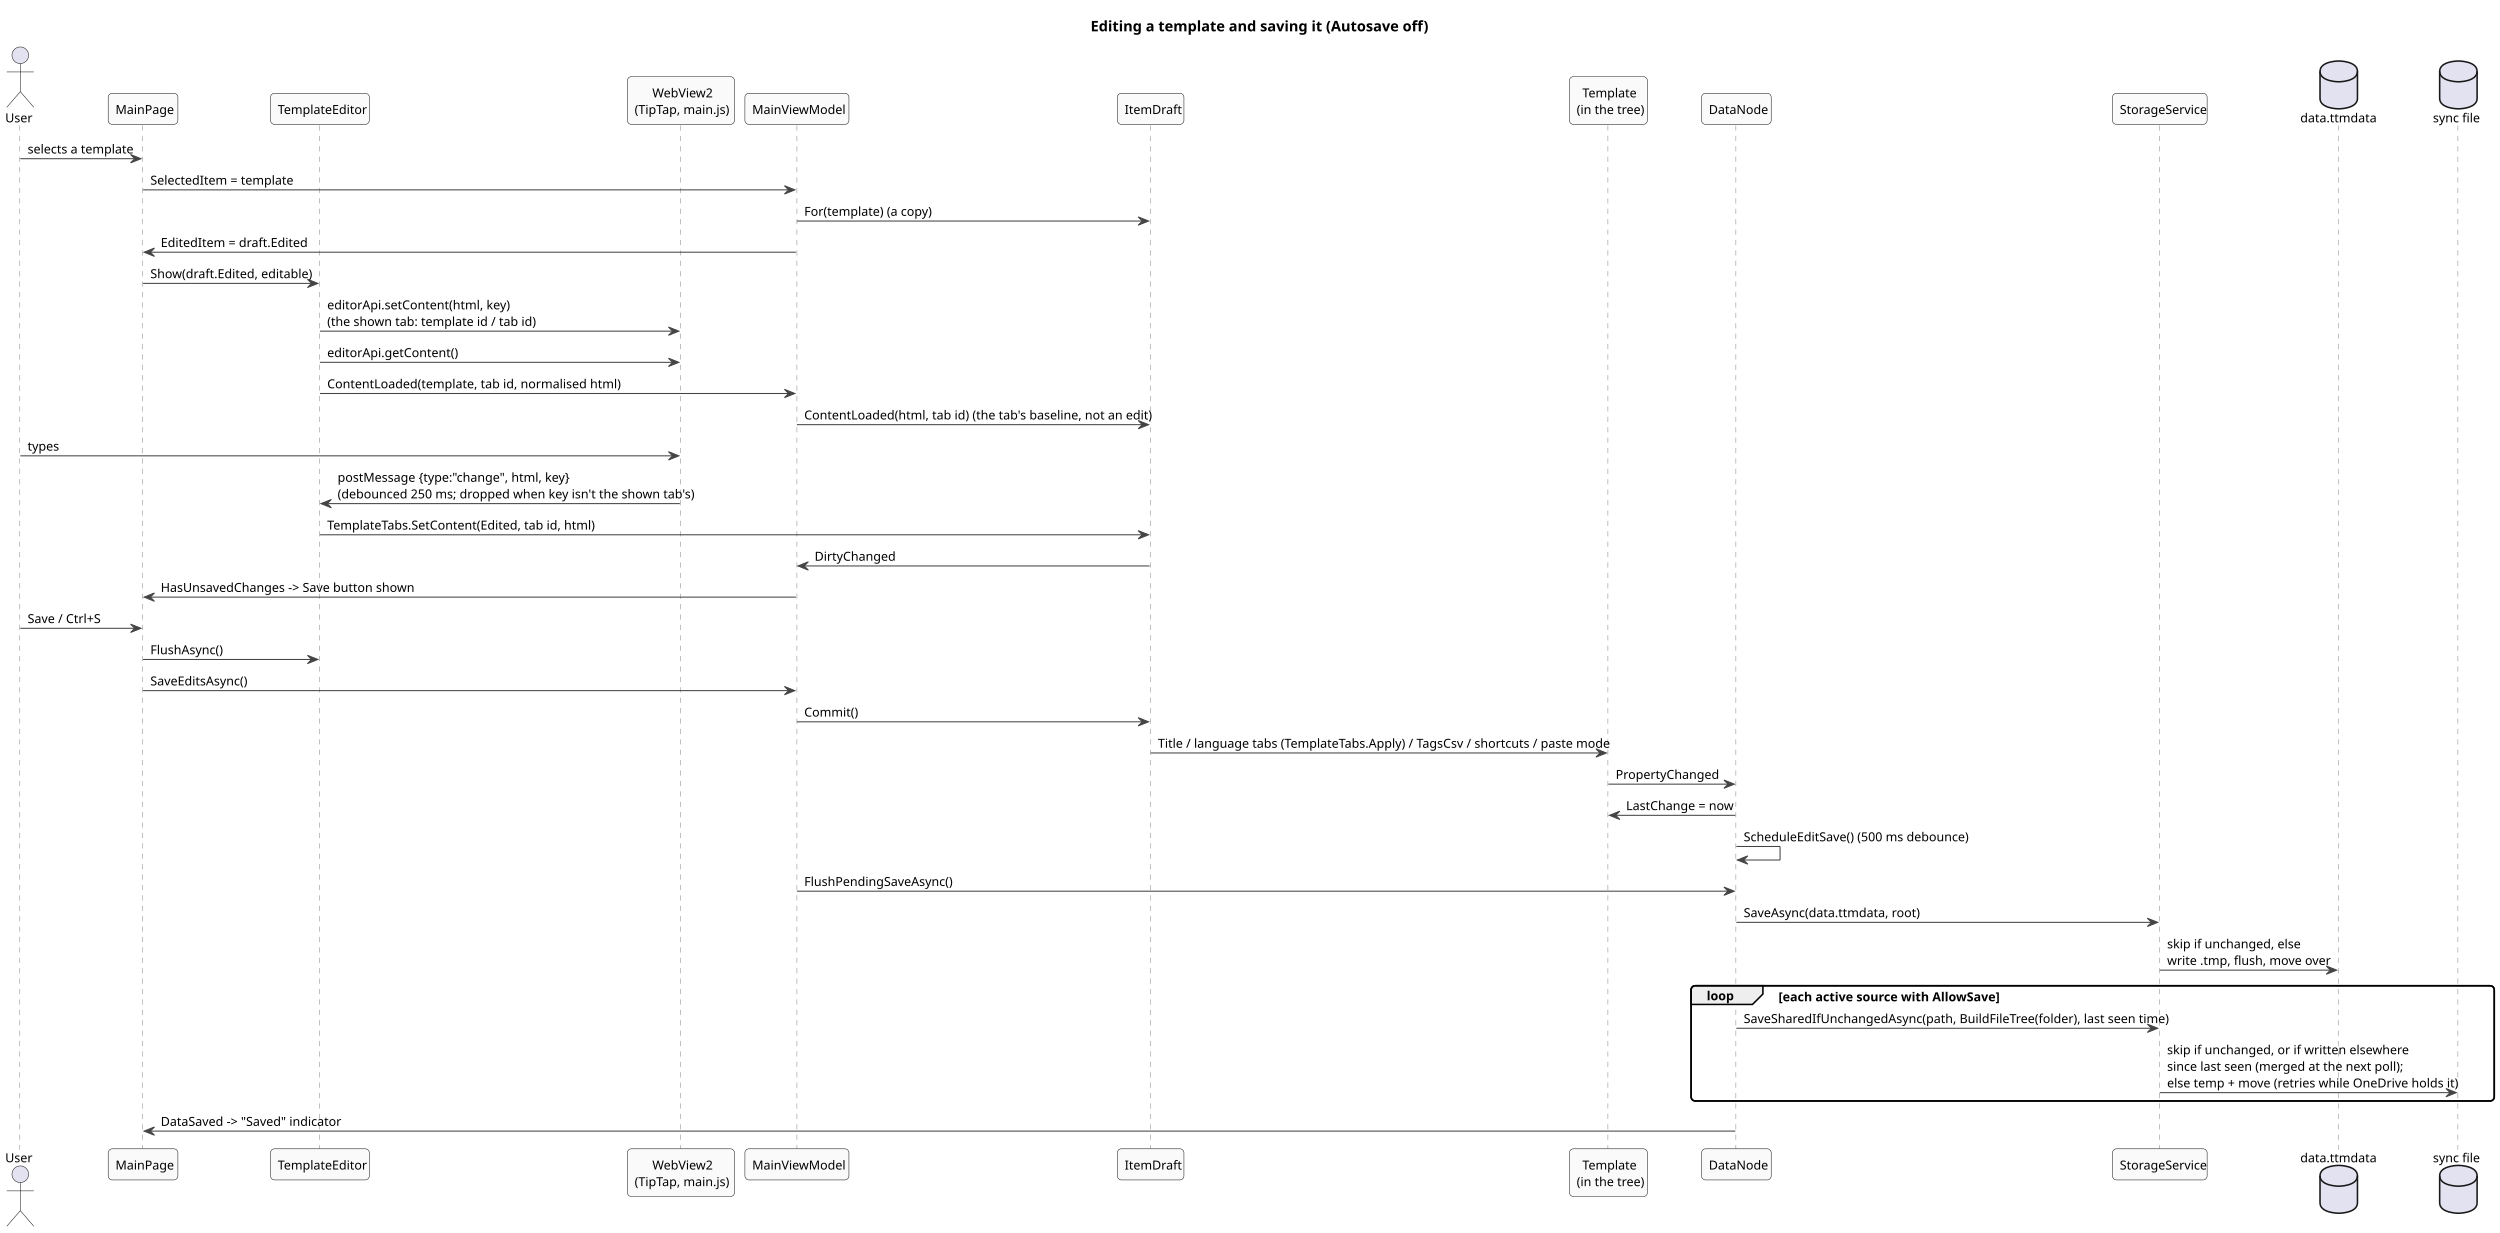
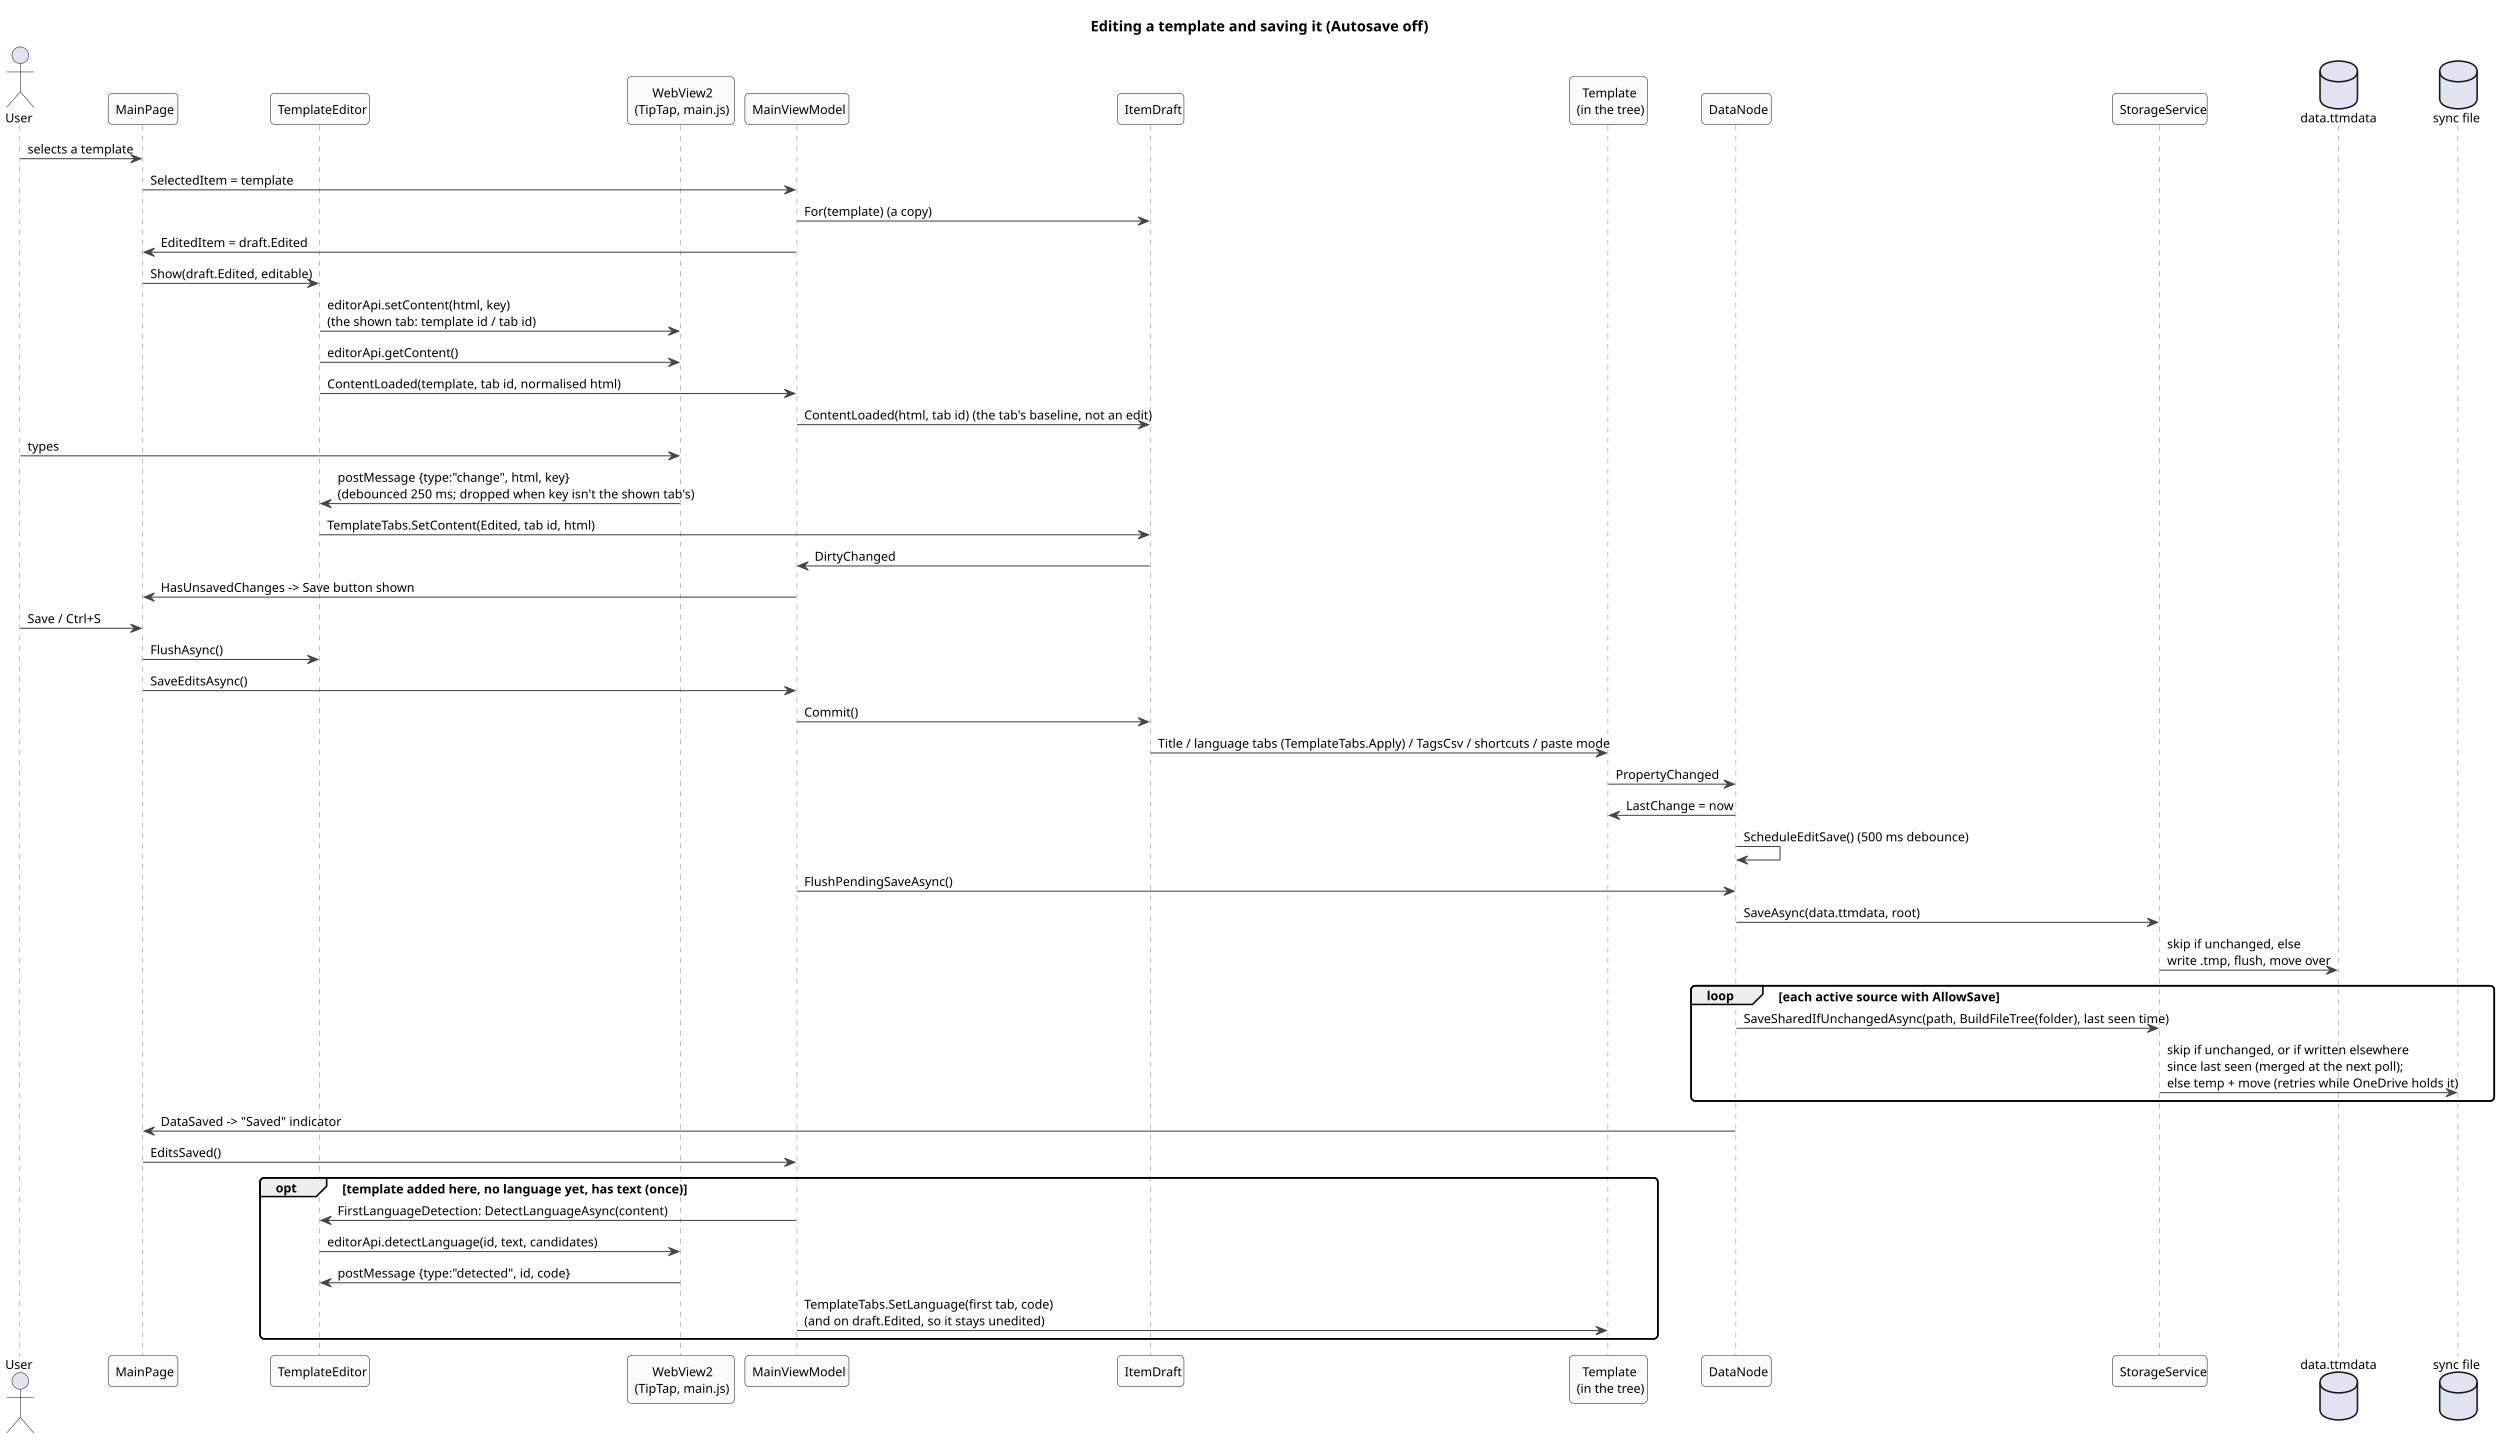
- <svg xmlns="http://www.w3.org/2000/svg" contentStyleType="text/css" height="1185px" preserveAspectRatio="none" style="width:2403px;height:1185px;background:#FFFFFF;" version="1.1" viewBox="0 0 2403 1185" width="2403px" zoomAndPan="magnify">
+ <svg xmlns="http://www.w3.org/2000/svg" contentStyleType="text/css" height="1384px" preserveAspectRatio="none" style="width:2403px;height:1384px;background:#FFFFFF;" version="1.1" viewBox="0 0 2403 1384" width="2403px" zoomAndPan="magnify">
  <defs />
  <g>
    <text fill="#000000" font-family="Segoe UI" font-size="14" font-weight="bold" lengthAdjust="spacing" textLength="310" x="1048.25" y="30.107">Editing a template and saving it (Autosave off)</text>
    <rect fill="none" height="110.766" rx="4" ry="4" style="stroke:#000000;stroke-width:1.5;" width="772" x="1625.5" y="947.488" />
-     <line style="stroke:#888888;stroke-width:0.5;stroke-dasharray:5.0,5.0;" x1="19" x2="19" y1="120.582" y2="1105.215" />
-     <line style="stroke:#888888;stroke-width:0.5;stroke-dasharray:5.0,5.0;" x1="137" x2="137" y1="120.582" y2="1105.215" />
-     <line style="stroke:#888888;stroke-width:0.5;stroke-dasharray:5.0,5.0;" x1="307" x2="307" y1="120.582" y2="1105.215" />
-     <line style="stroke:#888888;stroke-width:0.5;stroke-dasharray:5.0,5.0;" x1="654" x2="654" y1="120.582" y2="1105.215" />
-     <line style="stroke:#888888;stroke-width:0.5;stroke-dasharray:5.0,5.0;" x1="766" x2="766" y1="120.582" y2="1105.215" />
-     <line style="stroke:#888888;stroke-width:0.5;stroke-dasharray:5.0,5.0;" x1="1106" x2="1106" y1="120.582" y2="1105.215" />
-     <line style="stroke:#888888;stroke-width:0.5;stroke-dasharray:5.0,5.0;" x1="1545.5" x2="1545.5" y1="120.582" y2="1105.215" />
-     <line style="stroke:#888888;stroke-width:0.5;stroke-dasharray:5.0,5.0;" x1="1668.5" x2="1668.5" y1="120.582" y2="1105.215" />
-     <line style="stroke:#888888;stroke-width:0.5;stroke-dasharray:5.0,5.0;" x1="2075.5" x2="2075.5" y1="120.582" y2="1105.215" />
-     <line style="stroke:#888888;stroke-width:0.5;stroke-dasharray:5.0,5.0;" x1="2248" x2="2248" y1="120.582" y2="1105.215" />
-     <line style="stroke:#888888;stroke-width:0.5;stroke-dasharray:5.0,5.0;" x1="2362.5" x2="2362.5" y1="120.582" y2="1105.215" />
+     <rect fill="none" height="154.727" rx="4" ry="4" style="stroke:#000000;stroke-width:1.5;" width="1343.5" x="250" y="1132.176" />
+     <line style="stroke:#888888;stroke-width:0.5;stroke-dasharray:5.0,5.0;" x1="19" x2="19" y1="120.582" y2="1303.902" />
+     <line style="stroke:#888888;stroke-width:0.5;stroke-dasharray:5.0,5.0;" x1="137" x2="137" y1="120.582" y2="1303.902" />
+     <line style="stroke:#888888;stroke-width:0.5;stroke-dasharray:5.0,5.0;" x1="307" x2="307" y1="120.582" y2="1303.902" />
+     <line style="stroke:#888888;stroke-width:0.5;stroke-dasharray:5.0,5.0;" x1="654" x2="654" y1="120.582" y2="1303.902" />
+     <line style="stroke:#888888;stroke-width:0.5;stroke-dasharray:5.0,5.0;" x1="766" x2="766" y1="120.582" y2="1303.902" />
+     <line style="stroke:#888888;stroke-width:0.5;stroke-dasharray:5.0,5.0;" x1="1106" x2="1106" y1="120.582" y2="1303.902" />
+     <line style="stroke:#888888;stroke-width:0.5;stroke-dasharray:5.0,5.0;" x1="1545.5" x2="1545.5" y1="120.582" y2="1303.902" />
+     <line style="stroke:#888888;stroke-width:0.5;stroke-dasharray:5.0,5.0;" x1="1668.5" x2="1668.5" y1="120.582" y2="1303.902" />
+     <line style="stroke:#888888;stroke-width:0.5;stroke-dasharray:5.0,5.0;" x1="2075.5" x2="2075.5" y1="120.582" y2="1303.902" />
+     <line style="stroke:#888888;stroke-width:0.5;stroke-dasharray:5.0,5.0;" x1="2248" x2="2248" y1="120.582" y2="1303.902" />
+     <line style="stroke:#888888;stroke-width:0.5;stroke-dasharray:5.0,5.0;" x1="2362.5" x2="2362.5" y1="120.582" y2="1303.902" />
    <text fill="#000000" font-family="Segoe UI" font-size="12" lengthAdjust="spacing" textLength="23" x="5" y="117.57">User</text>
    <ellipse cx="19.5" cy="53.121" fill="#E2E2F0" rx="8" ry="8" style="stroke:#181818;stroke-width:0.5;" />
    <path d="M19.5,61.121 L19.5,88.121 M6.5,69.121 L32.5,69.121 M19.5,88.121 L6.5,103.121 M19.5,88.121 L32.5,103.121 " fill="none" style="stroke:#181818;stroke-width:0.5;" />
-     <text fill="#000000" font-family="Segoe UI" font-size="12" lengthAdjust="spacing" textLength="23" x="5" y="1117.164">User</text>
-     <ellipse cx="19.5" cy="1128.676" fill="#E2E2F0" rx="8" ry="8" style="stroke:#181818;stroke-width:0.5;" />
-     <path d="M19.5,1136.676 L19.5,1163.676 M6.5,1144.676 L32.5,1144.676 M19.5,1163.676 L6.5,1178.676 M19.5,1163.676 L32.5,1178.676 " fill="none" style="stroke:#181818;stroke-width:0.5;" />
+     <text fill="#000000" font-family="Segoe UI" font-size="12" lengthAdjust="spacing" textLength="23" x="5" y="1315.852">User</text>
+     <ellipse cx="19.5" cy="1327.363" fill="#E2E2F0" rx="8" ry="8" style="stroke:#181818;stroke-width:0.5;" />
+     <path d="M19.5,1335.363 L19.5,1362.363 M6.5,1343.363 L32.5,1343.363 M19.5,1362.363 L6.5,1377.363 M19.5,1362.363 L32.5,1377.363 " fill="none" style="stroke:#181818;stroke-width:0.5;" />
    <rect fill="#FAFAFA" height="29.961" rx="4" ry="4" style="stroke:#181818;stroke-width:0.5;" width="67" x="104" y="89.621" />
    <text fill="#000000" font-family="Segoe UI" font-size="12" lengthAdjust="spacing" textLength="53" x="111" y="109.57">MainPage</text>
-     <rect fill="#FAFAFA" height="29.961" rx="4" ry="4" style="stroke:#181818;stroke-width:0.5;" width="67" x="104" y="1104.215" />
-     <text fill="#000000" font-family="Segoe UI" font-size="12" lengthAdjust="spacing" textLength="53" x="111" y="1124.164">MainPage</text>
+     <rect fill="#FAFAFA" height="29.961" rx="4" ry="4" style="stroke:#181818;stroke-width:0.5;" width="67" x="104" y="1302.902" />
+     <text fill="#000000" font-family="Segoe UI" font-size="12" lengthAdjust="spacing" textLength="53" x="111" y="1322.852">MainPage</text>
    <rect fill="#FAFAFA" height="29.961" rx="4" ry="4" style="stroke:#181818;stroke-width:0.5;" width="95" x="260" y="89.621" />
    <text fill="#000000" font-family="Segoe UI" font-size="12" lengthAdjust="spacing" textLength="81" x="267" y="109.57">TemplateEditor</text>
-     <rect fill="#FAFAFA" height="29.961" rx="4" ry="4" style="stroke:#181818;stroke-width:0.5;" width="95" x="260" y="1104.215" />
-     <text fill="#000000" font-family="Segoe UI" font-size="12" lengthAdjust="spacing" textLength="81" x="267" y="1124.164">TemplateEditor</text>
+     <rect fill="#FAFAFA" height="29.961" rx="4" ry="4" style="stroke:#181818;stroke-width:0.5;" width="95" x="260" y="1302.902" />
+     <text fill="#000000" font-family="Segoe UI" font-size="12" lengthAdjust="spacing" textLength="81" x="267" y="1322.852">TemplateEditor</text>
    <rect fill="#FAFAFA" height="45.922" rx="4" ry="4" style="stroke:#181818;stroke-width:0.5;" width="103" x="603" y="73.66" />
    <text fill="#000000" font-family="Segoe UI" font-size="12" lengthAdjust="spacing" textLength="55" x="627" y="93.609">WebView2</text>
    <text fill="#000000" font-family="Segoe UI" font-size="12" lengthAdjust="spacing" textLength="89" x="610" y="109.57">(TipTap, main.js)</text>
-     <rect fill="#FAFAFA" height="45.922" rx="4" ry="4" style="stroke:#181818;stroke-width:0.5;" width="103" x="603" y="1104.215" />
-     <text fill="#000000" font-family="Segoe UI" font-size="12" lengthAdjust="spacing" textLength="55" x="627" y="1124.164">WebView2</text>
-     <text fill="#000000" font-family="Segoe UI" font-size="12" lengthAdjust="spacing" textLength="89" x="610" y="1140.125">(TipTap, main.js)</text>
+     <rect fill="#FAFAFA" height="45.922" rx="4" ry="4" style="stroke:#181818;stroke-width:0.5;" width="103" x="603" y="1302.902" />
+     <text fill="#000000" font-family="Segoe UI" font-size="12" lengthAdjust="spacing" textLength="55" x="627" y="1322.852">WebView2</text>
+     <text fill="#000000" font-family="Segoe UI" font-size="12" lengthAdjust="spacing" textLength="89" x="610" y="1338.812">(TipTap, main.js)</text>
    <rect fill="#FAFAFA" height="29.961" rx="4" ry="4" style="stroke:#181818;stroke-width:0.5;" width="100" x="716" y="89.621" />
    <text fill="#000000" font-family="Segoe UI" font-size="12" lengthAdjust="spacing" textLength="86" x="723" y="109.57">MainViewModel</text>
-     <rect fill="#FAFAFA" height="29.961" rx="4" ry="4" style="stroke:#181818;stroke-width:0.5;" width="100" x="716" y="1104.215" />
-     <text fill="#000000" font-family="Segoe UI" font-size="12" lengthAdjust="spacing" textLength="86" x="723" y="1124.164">MainViewModel</text>
+     <rect fill="#FAFAFA" height="29.961" rx="4" ry="4" style="stroke:#181818;stroke-width:0.5;" width="100" x="716" y="1302.902" />
+     <text fill="#000000" font-family="Segoe UI" font-size="12" lengthAdjust="spacing" textLength="86" x="723" y="1322.852">MainViewModel</text>
    <rect fill="#FAFAFA" height="29.961" rx="4" ry="4" style="stroke:#181818;stroke-width:0.5;" width="64" x="1074" y="89.621" />
    <text fill="#000000" font-family="Segoe UI" font-size="12" lengthAdjust="spacing" textLength="50" x="1081" y="109.57">ItemDraft</text>
-     <rect fill="#FAFAFA" height="29.961" rx="4" ry="4" style="stroke:#181818;stroke-width:0.5;" width="64" x="1074" y="1104.215" />
-     <text fill="#000000" font-family="Segoe UI" font-size="12" lengthAdjust="spacing" textLength="50" x="1081" y="1124.164">ItemDraft</text>
+     <rect fill="#FAFAFA" height="29.961" rx="4" ry="4" style="stroke:#181818;stroke-width:0.5;" width="64" x="1074" y="1302.902" />
+     <text fill="#000000" font-family="Segoe UI" font-size="12" lengthAdjust="spacing" textLength="50" x="1081" y="1322.852">ItemDraft</text>
    <rect fill="#FAFAFA" height="45.922" rx="4" ry="4" style="stroke:#181818;stroke-width:0.5;" width="75" x="1508.5" y="73.66" />
    <text fill="#000000" font-family="Segoe UI" font-size="12" lengthAdjust="spacing" textLength="50" x="1521" y="93.609">Template</text>
    <text fill="#000000" font-family="Segoe UI" font-size="12" lengthAdjust="spacing" textLength="61" x="1515.5" y="109.57">(in the tree)</text>
-     <rect fill="#FAFAFA" height="45.922" rx="4" ry="4" style="stroke:#181818;stroke-width:0.5;" width="75" x="1508.5" y="1104.215" />
-     <text fill="#000000" font-family="Segoe UI" font-size="12" lengthAdjust="spacing" textLength="50" x="1521" y="1124.164">Template</text>
-     <text fill="#000000" font-family="Segoe UI" font-size="12" lengthAdjust="spacing" textLength="61" x="1515.5" y="1140.125">(in the tree)</text>
+     <rect fill="#FAFAFA" height="45.922" rx="4" ry="4" style="stroke:#181818;stroke-width:0.5;" width="75" x="1508.5" y="1302.902" />
+     <text fill="#000000" font-family="Segoe UI" font-size="12" lengthAdjust="spacing" textLength="50" x="1521" y="1322.852">Template</text>
+     <text fill="#000000" font-family="Segoe UI" font-size="12" lengthAdjust="spacing" textLength="61" x="1515.5" y="1338.812">(in the tree)</text>
    <rect fill="#FAFAFA" height="29.961" rx="4" ry="4" style="stroke:#181818;stroke-width:0.5;" width="67" x="1635.5" y="89.621" />
    <text fill="#000000" font-family="Segoe UI" font-size="12" lengthAdjust="spacing" textLength="53" x="1642.5" y="109.57">DataNode</text>
-     <rect fill="#FAFAFA" height="29.961" rx="4" ry="4" style="stroke:#181818;stroke-width:0.5;" width="67" x="1635.5" y="1104.215" />
-     <text fill="#000000" font-family="Segoe UI" font-size="12" lengthAdjust="spacing" textLength="53" x="1642.5" y="1124.164">DataNode</text>
+     <rect fill="#FAFAFA" height="29.961" rx="4" ry="4" style="stroke:#181818;stroke-width:0.5;" width="67" x="1635.5" y="1302.902" />
+     <text fill="#000000" font-family="Segoe UI" font-size="12" lengthAdjust="spacing" textLength="53" x="1642.5" y="1322.852">DataNode</text>
    <rect fill="#FAFAFA" height="29.961" rx="4" ry="4" style="stroke:#181818;stroke-width:0.5;" width="91" x="2030.5" y="89.621" />
    <text fill="#000000" font-family="Segoe UI" font-size="12" lengthAdjust="spacing" textLength="77" x="2037.5" y="109.57">StorageService</text>
-     <rect fill="#FAFAFA" height="29.961" rx="4" ry="4" style="stroke:#181818;stroke-width:0.5;" width="91" x="2030.5" y="1104.215" />
-     <text fill="#000000" font-family="Segoe UI" font-size="12" lengthAdjust="spacing" textLength="77" x="2037.5" y="1124.164">StorageService</text>
+     <rect fill="#FAFAFA" height="29.961" rx="4" ry="4" style="stroke:#181818;stroke-width:0.5;" width="91" x="2030.5" y="1302.902" />
+     <text fill="#000000" font-family="Segoe UI" font-size="12" lengthAdjust="spacing" textLength="77" x="2037.5" y="1322.852">StorageService</text>
    <text fill="#000000" font-family="Segoe UI" font-size="12" lengthAdjust="spacing" textLength="68" x="2211" y="117.57">data.ttmdata</text>
    <path d="M2230,68.621 C2230,58.621 2248,58.621 2248,58.621 C2248,58.621 2266,58.621 2266,68.621 L2266,94.621 C2266,104.621 2248,104.621 2248,104.621 C2248,104.621 2230,104.621 2230,94.621 L2230,68.621 " fill="#E2E2F0" style="stroke:#181818;stroke-width:1.5;" />
    <path d="M2230,68.621 C2230,78.621 2248,78.621 2248,78.621 C2248,78.621 2266,78.621 2266,68.621 " fill="none" style="stroke:#181818;stroke-width:1.5;" />
-     <text fill="#000000" font-family="Segoe UI" font-size="12" lengthAdjust="spacing" textLength="68" x="2211" y="1117.164">data.ttmdata</text>
-     <path d="M2230,1130.176 C2230,1120.176 2248,1120.176 2248,1120.176 C2248,1120.176 2266,1120.176 2266,1130.176 L2266,1156.176 C2266,1166.176 2248,1166.176 2248,1166.176 C2248,1166.176 2230,1166.176 2230,1156.176 L2230,1130.176 " fill="#E2E2F0" style="stroke:#181818;stroke-width:1.5;" />
-     <path d="M2230,1130.176 C2230,1140.176 2248,1140.176 2248,1140.176 C2248,1140.176 2266,1140.176 2266,1130.176 " fill="none" style="stroke:#181818;stroke-width:1.5;" />
+     <text fill="#000000" font-family="Segoe UI" font-size="12" lengthAdjust="spacing" textLength="68" x="2211" y="1315.852">data.ttmdata</text>
+     <path d="M2230,1328.863 C2230,1318.863 2248,1318.863 2248,1318.863 C2248,1318.863 2266,1318.863 2266,1328.863 L2266,1354.863 C2266,1364.863 2248,1364.863 2248,1364.863 C2248,1364.863 2230,1364.863 2230,1354.863 L2230,1328.863 " fill="#E2E2F0" style="stroke:#181818;stroke-width:1.5;" />
+     <path d="M2230,1328.863 C2230,1338.863 2248,1338.863 2248,1338.863 C2248,1338.863 2266,1338.863 2266,1328.863 " fill="none" style="stroke:#181818;stroke-width:1.5;" />
    <text fill="#000000" font-family="Segoe UI" font-size="12" lengthAdjust="spacing" textLength="43" x="2338.5" y="117.57">sync file</text>
    <path d="M2345,68.621 C2345,58.621 2363,58.621 2363,58.621 C2363,58.621 2381,58.621 2381,68.621 L2381,94.621 C2381,104.621 2363,104.621 2363,104.621 C2363,104.621 2345,104.621 2345,94.621 L2345,68.621 " fill="#E2E2F0" style="stroke:#181818;stroke-width:1.5;" />
    <path d="M2345,68.621 C2345,78.621 2363,78.621 2363,78.621 C2363,78.621 2381,78.621 2381,68.621 " fill="none" style="stroke:#181818;stroke-width:1.5;" />
-     <text fill="#000000" font-family="Segoe UI" font-size="12" lengthAdjust="spacing" textLength="43" x="2338.5" y="1117.164">sync file</text>
-     <path d="M2345,1130.176 C2345,1120.176 2363,1120.176 2363,1120.176 C2363,1120.176 2381,1120.176 2381,1130.176 L2381,1156.176 C2381,1166.176 2363,1166.176 2363,1166.176 C2363,1166.176 2345,1166.176 2345,1156.176 L2345,1130.176 " fill="#E2E2F0" style="stroke:#181818;stroke-width:1.5;" />
-     <path d="M2345,1130.176 C2345,1140.176 2363,1140.176 2363,1140.176 C2363,1140.176 2381,1140.176 2381,1130.176 " fill="none" style="stroke:#181818;stroke-width:1.5;" />
+     <text fill="#000000" font-family="Segoe UI" font-size="12" lengthAdjust="spacing" textLength="43" x="2338.5" y="1315.852">sync file</text>
+     <path d="M2345,1328.863 C2345,1318.863 2363,1318.863 2363,1318.863 C2363,1318.863 2381,1318.863 2381,1328.863 L2381,1354.863 C2381,1364.863 2363,1364.863 2363,1364.863 C2363,1364.863 2345,1364.863 2345,1354.863 L2345,1328.863 " fill="#E2E2F0" style="stroke:#181818;stroke-width:1.5;" />
+     <path d="M2345,1328.863 C2345,1338.863 2363,1338.863 2363,1338.863 C2363,1338.863 2381,1338.863 2381,1328.863 " fill="none" style="stroke:#181818;stroke-width:1.5;" />
    <polygon fill="#444444" points="125.5,148.543,135.5,152.543,125.5,156.543,129.5,152.543" style="stroke:#444444;stroke-width:1.0;" />
    <line style="stroke:#444444;stroke-width:1.0;" x1="19.5" x2="131.5" y1="152.543" y2="152.543" />
    <text fill="#000000" font-family="Segoe UI" font-size="12" lengthAdjust="spacing" textLength="94" x="26.5" y="147.531">selects a template</text>
    <polygon fill="#444444" points="754,178.504,764,182.504,754,186.504,758,182.504" style="stroke:#444444;stroke-width:1.0;" />
    <line style="stroke:#444444;stroke-width:1.0;" x1="137.5" x2="760" y1="182.504" y2="182.504" />
    <text fill="#000000" font-family="Segoe UI" font-size="12" lengthAdjust="spacing" textLength="129" x="144.5" y="177.492">SelectedItem = template</text>
    <polygon fill="#444444" points="1094,208.465,1104,212.465,1094,216.465,1098,212.465" style="stroke:#444444;stroke-width:1.0;" />
    <line style="stroke:#444444;stroke-width:1.0;" x1="766" x2="1100" y1="212.465" y2="212.465" />
    <text fill="#000000" font-family="Segoe UI" font-size="12" lengthAdjust="spacing" textLength="118" x="773" y="207.453">For(template) (a copy)</text>
    <polygon fill="#444444" points="148.5,238.426,138.5,242.426,148.5,246.426,144.5,242.426" style="stroke:#444444;stroke-width:1.0;" />
    <line style="stroke:#444444;stroke-width:1.0;" x1="142.5" x2="765" y1="242.426" y2="242.426" />
    <text fill="#000000" font-family="Segoe UI" font-size="12" lengthAdjust="spacing" textLength="132" x="154.5" y="237.414">EditedItem = draft.Edited</text>
    <polygon fill="#444444" points="295.5,268.387,305.5,272.387,295.5,276.387,299.5,272.387" style="stroke:#444444;stroke-width:1.0;" />
    <line style="stroke:#444444;stroke-width:1.0;" x1="137.5" x2="301.5" y1="272.387" y2="272.387" />
    <text fill="#000000" font-family="Segoe UI" font-size="12" lengthAdjust="spacing" textLength="146" x="144.5" y="267.375">Show(draft.Edited, editable)</text>
    <polygon fill="#444444" points="642.5,314.309,652.5,318.309,642.5,322.309,646.5,318.309" style="stroke:#444444;stroke-width:1.0;" />
    <line style="stroke:#444444;stroke-width:1.0;" x1="307.5" x2="648.5" y1="318.309" y2="318.309" />
    <text fill="#000000" font-family="Segoe UI" font-size="12" lengthAdjust="spacing" textLength="167" x="314.5" y="297.336">editorApi.setContent(html, key)</text>
    <text fill="#000000" font-family="Segoe UI" font-size="12" lengthAdjust="spacing" textLength="190" x="314.5" y="313.297">(the shown tab: template id / tab id)</text>
    <polygon fill="#444444" points="642.5,344.269,652.5,348.269,642.5,352.269,646.5,348.269" style="stroke:#444444;stroke-width:1.0;" />
    <line style="stroke:#444444;stroke-width:1.0;" x1="307.5" x2="648.5" y1="348.269" y2="348.269" />
    <text fill="#000000" font-family="Segoe UI" font-size="12" lengthAdjust="spacing" textLength="120" x="314.5" y="343.258">editorApi.getContent()</text>
    <polygon fill="#444444" points="754,374.231,764,378.231,754,382.231,758,378.231" style="stroke:#444444;stroke-width:1.0;" />
    <line style="stroke:#444444;stroke-width:1.0;" x1="307.5" x2="760" y1="378.231" y2="378.231" />
    <text fill="#000000" font-family="Segoe UI" font-size="12" lengthAdjust="spacing" textLength="266" x="314.5" y="373.219">ContentLoaded(template, tab id, normalised html)</text>
    <polygon fill="#444444" points="1094,404.191,1104,408.191,1094,412.191,1098,408.191" style="stroke:#444444;stroke-width:1.0;" />
    <line style="stroke:#444444;stroke-width:1.0;" x1="766" x2="1100" y1="408.191" y2="408.191" />
    <text fill="#000000" font-family="Segoe UI" font-size="12" lengthAdjust="spacing" textLength="316" x="773" y="403.18">ContentLoaded(html, tab id) (the tab's baseline, not an edit)</text>
    <polygon fill="#444444" points="642.5,434.152,652.5,438.152,642.5,442.152,646.5,438.152" style="stroke:#444444;stroke-width:1.0;" />
    <line style="stroke:#444444;stroke-width:1.0;" x1="19.5" x2="648.5" y1="438.152" y2="438.152" />
    <text fill="#000000" font-family="Segoe UI" font-size="12" lengthAdjust="spacing" textLength="28" x="26.5" y="433.141">types</text>
    <polygon fill="#444444" points="318.5,480.074,308.5,484.074,318.5,488.074,314.5,484.074" style="stroke:#444444;stroke-width:1.0;" />
    <line style="stroke:#444444;stroke-width:1.0;" x1="312.5" x2="653.5" y1="484.074" y2="484.074" />
    <text fill="#000000" font-family="Segoe UI" font-size="12" lengthAdjust="spacing" textLength="210" x="324.5" y="463.102">postMessage {type:"change", html, key}</text>
    <text fill="#000000" font-family="Segoe UI" font-size="12" lengthAdjust="spacing" textLength="323" x="324.5" y="479.062">(debounced 250 ms; dropped when key isn't the shown tab's)</text>
    <polygon fill="#444444" points="1094,510.035,1104,514.035,1094,518.035,1098,514.035" style="stroke:#444444;stroke-width:1.0;" />
    <line style="stroke:#444444;stroke-width:1.0;" x1="307.5" x2="1100" y1="514.035" y2="514.035" />
    <text fill="#000000" font-family="Segoe UI" font-size="12" lengthAdjust="spacing" textLength="245" x="314.5" y="509.023">TemplateTabs.SetContent(Edited, tab id, html)</text>
    <polygon fill="#444444" points="777,539.996,767,543.996,777,547.996,773,543.996" style="stroke:#444444;stroke-width:1.0;" />
    <line style="stroke:#444444;stroke-width:1.0;" x1="771" x2="1105" y1="543.996" y2="543.996" />
    <text fill="#000000" font-family="Segoe UI" font-size="12" lengthAdjust="spacing" textLength="73" x="783" y="538.984">DirtyChanged</text>
    <polygon fill="#444444" points="148.5,569.957,138.5,573.957,148.5,577.957,144.5,573.957" style="stroke:#444444;stroke-width:1.0;" />
    <line style="stroke:#444444;stroke-width:1.0;" x1="142.5" x2="765" y1="573.957" y2="573.957" />
    <text fill="#000000" font-family="Segoe UI" font-size="12" lengthAdjust="spacing" textLength="231" x="154.5" y="568.945">HasUnsavedChanges -&gt; Save button shown</text>
    <polygon fill="#444444" points="125.5,599.918,135.5,603.918,125.5,607.918,129.5,603.918" style="stroke:#444444;stroke-width:1.0;" />
    <line style="stroke:#444444;stroke-width:1.0;" x1="19.5" x2="131.5" y1="603.918" y2="603.918" />
    <text fill="#000000" font-family="Segoe UI" font-size="12" lengthAdjust="spacing" textLength="68" x="26.5" y="598.906">Save / Ctrl+S</text>
    <polygon fill="#444444" points="295.5,629.879,305.5,633.879,295.5,637.879,299.5,633.879" style="stroke:#444444;stroke-width:1.0;" />
    <line style="stroke:#444444;stroke-width:1.0;" x1="137.5" x2="301.5" y1="633.879" y2="633.879" />
    <text fill="#000000" font-family="Segoe UI" font-size="12" lengthAdjust="spacing" textLength="68" x="144.5" y="628.867">FlushAsync()</text>
    <polygon fill="#444444" points="754,659.84,764,663.84,754,667.84,758,663.84" style="stroke:#444444;stroke-width:1.0;" />
    <line style="stroke:#444444;stroke-width:1.0;" x1="137.5" x2="760" y1="663.84" y2="663.84" />
    <text fill="#000000" font-family="Segoe UI" font-size="12" lengthAdjust="spacing" textLength="89" x="144.5" y="658.828">SaveEditsAsync()</text>
    <polygon fill="#444444" points="1094,689.801,1104,693.801,1094,697.801,1098,693.801" style="stroke:#444444;stroke-width:1.0;" />
    <line style="stroke:#444444;stroke-width:1.0;" x1="766" x2="1100" y1="693.801" y2="693.801" />
    <text fill="#000000" font-family="Segoe UI" font-size="12" lengthAdjust="spacing" textLength="52" x="773" y="688.789">Commit()</text>
    <polygon fill="#444444" points="1534,719.762,1544,723.762,1534,727.762,1538,723.762" style="stroke:#444444;stroke-width:1.0;" />
    <line style="stroke:#444444;stroke-width:1.0;" x1="1106" x2="1540" y1="723.762" y2="723.762" />
    <text fill="#000000" font-family="Segoe UI" font-size="12" lengthAdjust="spacing" textLength="416" x="1113" y="718.75">Title / language tabs (TemplateTabs.Apply) / TagsCsv / shortcuts / paste mode</text>
    <polygon fill="#444444" points="1657,749.723,1667,753.723,1657,757.723,1661,753.723" style="stroke:#444444;stroke-width:1.0;" />
    <line style="stroke:#444444;stroke-width:1.0;" x1="1546" x2="1663" y1="753.723" y2="753.723" />
    <text fill="#000000" font-family="Segoe UI" font-size="12" lengthAdjust="spacing" textLength="93" x="1553" y="748.711">PropertyChanged</text>
    <polygon fill="#444444" points="1557,779.684,1547,783.684,1557,787.684,1553,783.684" style="stroke:#444444;stroke-width:1.0;" />
    <line style="stroke:#444444;stroke-width:1.0;" x1="1551" x2="1668" y1="783.684" y2="783.684" />
    <text fill="#000000" font-family="Segoe UI" font-size="12" lengthAdjust="spacing" textLength="99" x="1563" y="778.672">LastChange = now</text>
    <line style="stroke:#444444;stroke-width:1.0;" x1="1669" x2="1711" y1="813.644" y2="813.644" />
    <line style="stroke:#444444;stroke-width:1.0;" x1="1711" x2="1711" y1="813.644" y2="826.644" />
    <line style="stroke:#444444;stroke-width:1.0;" x1="1670" x2="1711" y1="826.644" y2="826.644" />
    <polygon fill="#444444" points="1680,822.644,1670,826.644,1680,830.644,1676,826.644" style="stroke:#444444;stroke-width:1.0;" />
    <text fill="#000000" font-family="Segoe UI" font-size="12" lengthAdjust="spacing" textLength="204" x="1676" y="808.633">ScheduleEditSave() (500 ms debounce)</text>
    <polygon fill="#444444" points="1657,852.606,1667,856.606,1657,860.606,1661,856.606" style="stroke:#444444;stroke-width:1.0;" />
    <line style="stroke:#444444;stroke-width:1.0;" x1="766" x2="1663" y1="856.606" y2="856.606" />
    <text fill="#000000" font-family="Segoe UI" font-size="12" lengthAdjust="spacing" textLength="136" x="773" y="851.594">FlushPendingSaveAsync()</text>
    <polygon fill="#444444" points="2064,882.566,2074,886.566,2064,890.566,2068,886.566" style="stroke:#444444;stroke-width:1.0;" />
    <line style="stroke:#444444;stroke-width:1.0;" x1="1669" x2="2070" y1="886.566" y2="886.566" />
    <text fill="#000000" font-family="Segoe UI" font-size="12" lengthAdjust="spacing" textLength="160" x="1676" y="881.555">SaveAsync(data.ttmdata, root)</text>
    <polygon fill="#444444" points="2236,928.488,2246,932.488,2236,936.488,2240,932.488" style="stroke:#444444;stroke-width:1.0;" />
    <line style="stroke:#444444;stroke-width:1.0;" x1="2076" x2="2242" y1="932.488" y2="932.488" />
    <text fill="#000000" font-family="Segoe UI" font-size="12" lengthAdjust="spacing" textLength="120" x="2083" y="911.516">skip if unchanged, else</text>
    <text fill="#000000" font-family="Segoe UI" font-size="12" lengthAdjust="spacing" textLength="148" x="2083" y="927.477">write .tmp, flush, move over</text>
    <path d="M1629.5,947.488 L1694.5,947.488 L1694.5,955.449 L1684.5,965.449 L1625.5,965.449 L1625.5,951.488 A4,4 0 0 1 1629.5,947.488 " fill="#EEEEEE" style="stroke:#000000;stroke-width:1.5;" />
    <rect fill="none" height="110.766" rx="4" ry="4" style="stroke:#000000;stroke-width:1.5;" width="772" x="1625.5" y="947.488" />
    <text fill="#000000" font-family="Segoe UI" font-size="12" font-weight="bold" lengthAdjust="spacing" textLength="24" x="1640.5" y="961.438">loop</text>
    <text fill="#000000" font-family="Segoe UI" font-size="12" font-weight="bold" lengthAdjust="spacing" textLength="200" x="1709.5" y="962.438">[each active source with AllowSave]</text>
    <polygon fill="#444444" points="2064,984.371,2074,988.371,2064,992.371,2068,988.371" style="stroke:#444444;stroke-width:1.0;" />
    <line style="stroke:#444444;stroke-width:1.0;" x1="1669" x2="2070" y1="988.371" y2="988.371" />
    <text fill="#000000" font-family="Segoe UI" font-size="12" lengthAdjust="spacing" textLength="383" x="1676" y="983.359">SaveSharedIfUnchangedAsync(path, BuildFileTree(folder), last seen time)</text>
    <polygon fill="#444444" points="2351,1046.254,2361,1050.254,2351,1054.254,2355,1050.254" style="stroke:#444444;stroke-width:1.0;" />
    <line style="stroke:#444444;stroke-width:1.0;" x1="2076" x2="2357" y1="1050.254" y2="1050.254" />
    <text fill="#000000" font-family="Segoe UI" font-size="12" lengthAdjust="spacing" textLength="216" x="2083" y="1013.32">skip if unchanged, or if written elsewhere</text>
    <text fill="#000000" font-family="Segoe UI" font-size="12" lengthAdjust="spacing" textLength="211" x="2083" y="1029.281">since last seen (merged at the next poll);</text>
    <text fill="#000000" font-family="Segoe UI" font-size="12" lengthAdjust="spacing" textLength="263" x="2083" y="1045.242">else temp + move (retries while OneDrive holds it)</text>
    <polygon fill="#444444" points="148.5,1083.215,138.5,1087.215,148.5,1091.215,144.5,1087.215" style="stroke:#444444;stroke-width:1.0;" />
    <line style="stroke:#444444;stroke-width:1.0;" x1="142.5" x2="1668" y1="1087.215" y2="1087.215" />
    <text fill="#000000" font-family="Segoe UI" font-size="12" lengthAdjust="spacing" textLength="165" x="154.5" y="1082.203">DataSaved -&gt; "Saved" indicator</text>
+     <polygon fill="#444444" points="754,1113.176,764,1117.176,754,1121.176,758,1117.176" style="stroke:#444444;stroke-width:1.0;" />
+     <line style="stroke:#444444;stroke-width:1.0;" x1="137.5" x2="760" y1="1117.176" y2="1117.176" />
+     <text fill="#000000" font-family="Segoe UI" font-size="12" lengthAdjust="spacing" textLength="64" x="144.5" y="1112.164">EditsSaved()</text>
+     <path d="M254,1132.176 L314,1132.176 L314,1140.137 L304,1150.137 L250,1150.137 L250,1136.176 A4,4 0 0 1 254,1132.176 " fill="#EEEEEE" style="stroke:#000000;stroke-width:1.5;" />
+     <rect fill="none" height="154.727" rx="4" ry="4" style="stroke:#000000;stroke-width:1.5;" width="1343.5" x="250" y="1132.176" />
+     <text fill="#000000" font-family="Segoe UI" font-size="12" font-weight="bold" lengthAdjust="spacing" textLength="19" x="265" y="1146.125">opt</text>
+     <text fill="#000000" font-family="Segoe UI" font-size="12" font-weight="bold" lengthAdjust="spacing" textLength="308" x="329" y="1147.125">[template added here, no language yet, has text (once)]</text>
+     <polygon fill="#444444" points="318.5,1169.059,308.5,1173.059,318.5,1177.059,314.5,1173.059" style="stroke:#444444;stroke-width:1.0;" />
+     <line style="stroke:#444444;stroke-width:1.0;" x1="312.5" x2="765" y1="1173.059" y2="1173.059" />
+     <text fill="#000000" font-family="Segoe UI" font-size="12" lengthAdjust="spacing" textLength="298" x="324.5" y="1168.047">FirstLanguageDetection: DetectLanguageAsync(content)</text>
+     <polygon fill="#444444" points="642.5,1199.02,652.5,1203.02,642.5,1207.02,646.5,1203.02" style="stroke:#444444;stroke-width:1.0;" />
+     <line style="stroke:#444444;stroke-width:1.0;" x1="307.5" x2="648.5" y1="1203.02" y2="1203.02" />
+     <text fill="#000000" font-family="Segoe UI" font-size="12" lengthAdjust="spacing" textLength="243" x="314.5" y="1198.008">editorApi.detectLanguage(id, text, candidates)</text>
+     <polygon fill="#444444" points="318.5,1228.98,308.5,1232.98,318.5,1236.98,314.5,1232.98" style="stroke:#444444;stroke-width:1.0;" />
+     <line style="stroke:#444444;stroke-width:1.0;" x1="312.5" x2="653.5" y1="1232.98" y2="1232.98" />
+     <text fill="#000000" font-family="Segoe UI" font-size="12" lengthAdjust="spacing" textLength="210" x="324.5" y="1227.969">postMessage {type:"detected", id, code}</text>
+     <polygon fill="#444444" points="1534,1274.902,1544,1278.902,1534,1282.902,1538,1278.902" style="stroke:#444444;stroke-width:1.0;" />
+     <line style="stroke:#444444;stroke-width:1.0;" x1="766" x2="1540" y1="1278.902" y2="1278.902" />
+     <text fill="#000000" font-family="Segoe UI" font-size="12" lengthAdjust="spacing" textLength="226" x="773" y="1257.93">TemplateTabs.SetLanguage(first tab, code)</text>
+     <text fill="#000000" font-family="Segoe UI" font-size="12" lengthAdjust="spacing" textLength="216" x="773" y="1273.891">(and on draft.Edited, so it stays unedited)</text>
  </g>
</svg>
